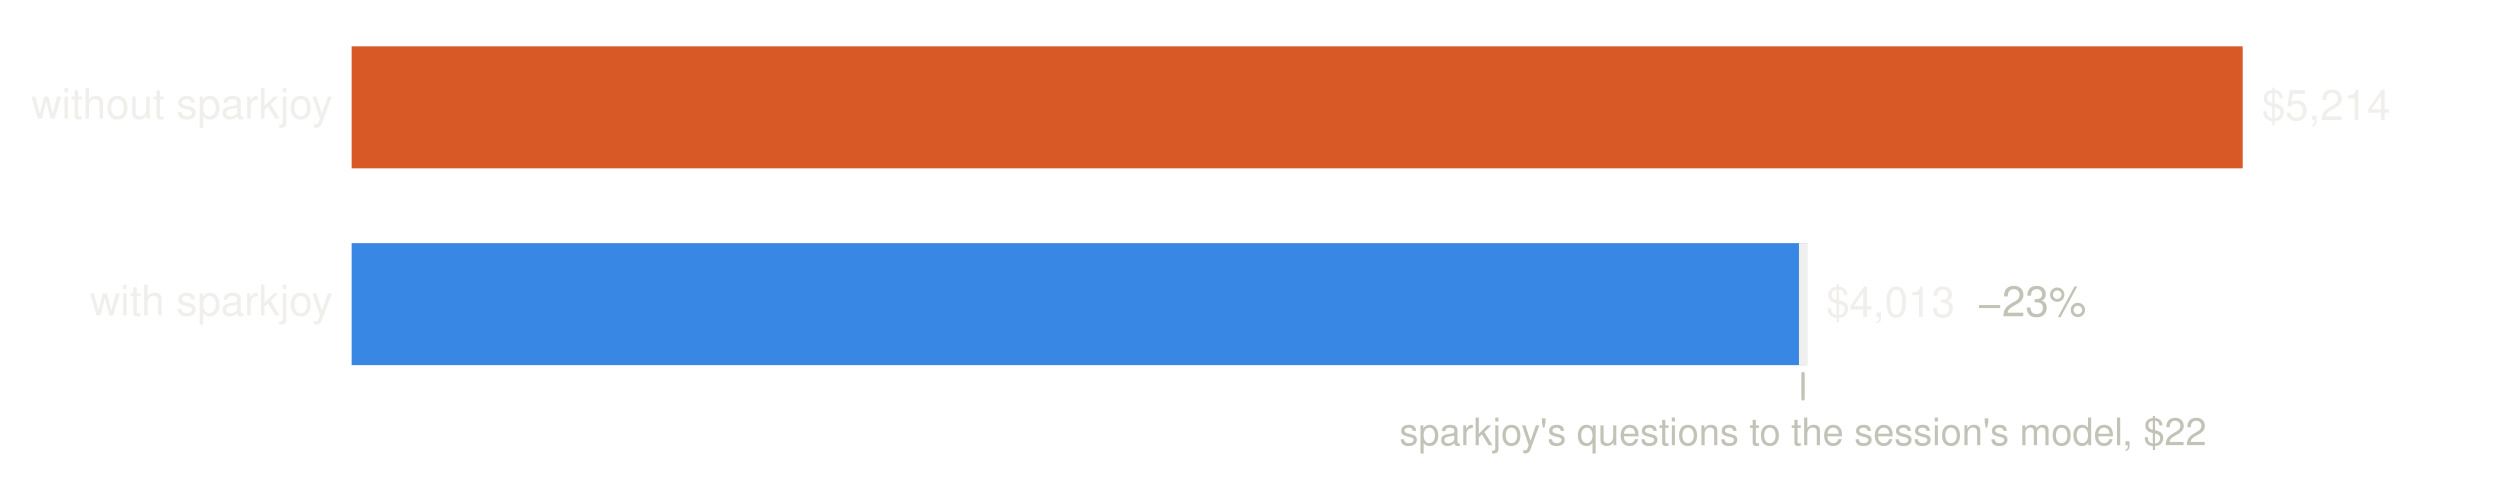
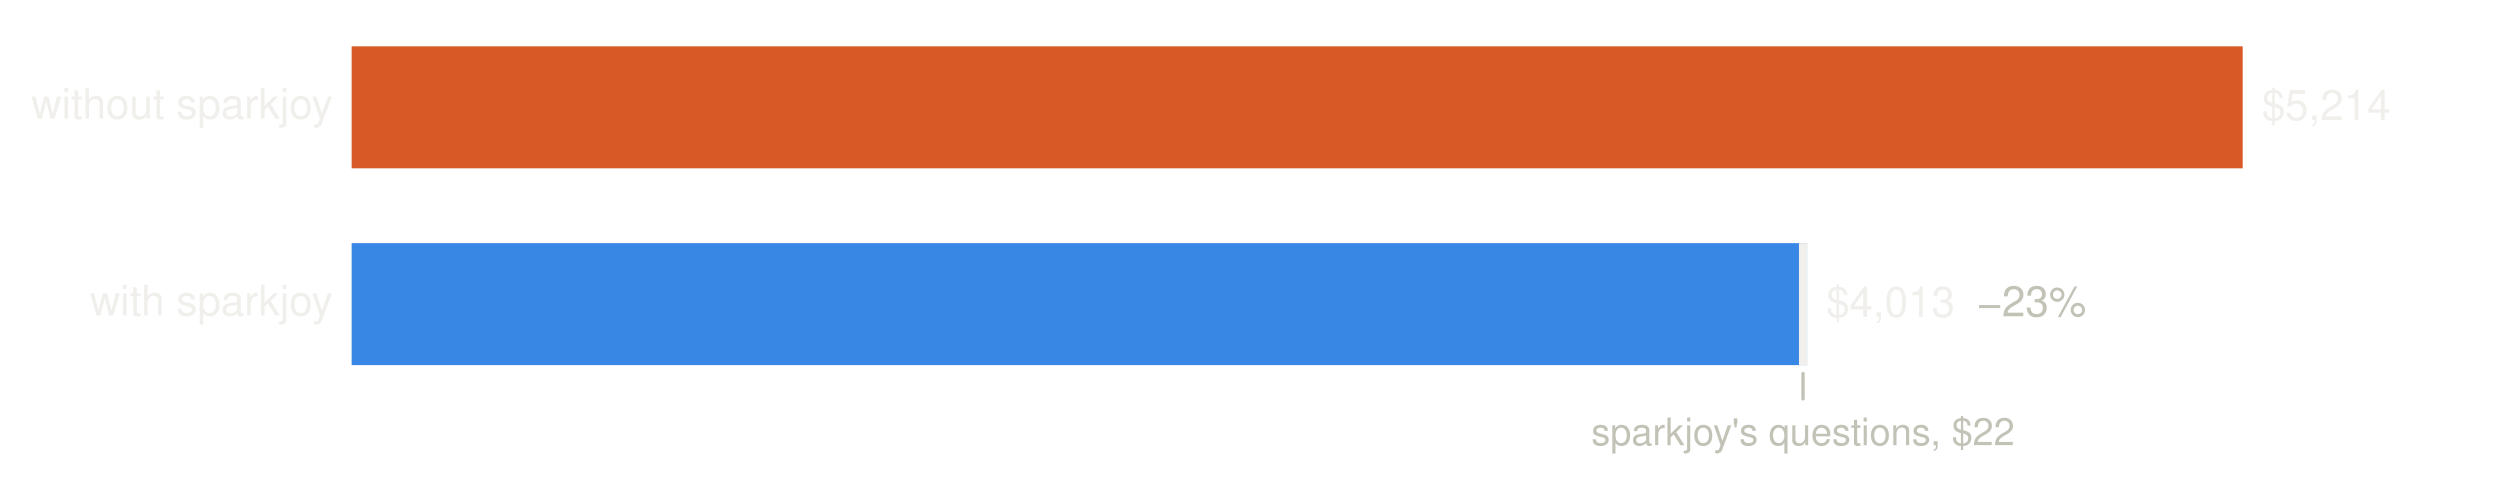
<svg xmlns="http://www.w3.org/2000/svg" width="592.779pt" height="114.689pt" viewBox="0 0 592.779 114.689" version="1.1">
  <defs>
    <style type="text/css">*{stroke-linejoin: round; stroke-linecap: butt}</style>
  </defs>
  <g id="figure_1">
    <g id="patch_1">
      <path d="M 0 114.689  L 592.779 114.689  L 592.779 0  L 0 0  L 0 114.689  z " style="fill: none" />
    </g>
    <g id="axes_1">
      <g id="patch_2">
        <path d="M 83.379 90.36  L 585.579 90.36  L 585.579 7.2  L 83.379 7.2  L 83.379 90.36  z " style="fill: none" />
      </g>
      <g id="matplotlib.axis_1" />
      <g id="matplotlib.axis_2" />
      <g id="patch_3">
        <path d="M 83.379 39.913  L 531.772 39.913  L 531.772 10.98  L 83.379 10.98  z " clip-path="url(#p7affcfe0d5)" style="fill: #d95926" />
      </g>
      <g id="patch_4">
        <path d="M 83.379 86.58  L 428.481 86.58  L 428.481 57.647  L 83.379 57.647  z " clip-path="url(#p7affcfe0d5)" style="fill: #3987e5" />
      </g>
      <g id="patch_5">
        <path d="M 426.557 86.58  L 428.481 86.58  L 428.481 57.647  L 426.557 57.647  z " clip-path="url(#p7affcfe0d5)" style="fill: #f0efec" />
      </g>
      <g id="text_1">
        <text style="font-size: 10px; font-family: 'Helvetica', 'Arial', 'DejaVu Sans'; text-anchor: end; fill: #f0efec" x="78.895" y="28.125" transform="rotate(-0 78.89531 28.12479)">without sparkjoy</text>
      </g>
      <g id="text_2">
        <text style="font-size: 10px; font-family: 'Helvetica', 'Arial', 'DejaVu Sans'; text-anchor: start; fill: #f0efec" x="536.256" y="28.474" transform="rotate(-0 536.256 28.4744)">$5,214</text>
      </g>
      <g id="text_3">
        <text style="font-size: 10px; font-family: 'Helvetica', 'Arial', 'DejaVu Sans'; text-anchor: end; fill: #f0efec" x="78.895" y="74.791" transform="rotate(-0 78.89531 74.79146)">with sparkjoy</text>
      </g>
      <g id="text_4">
        <text style="font-size: 10px; font-family: 'Helvetica', 'Arial', 'DejaVu Sans'; text-anchor: start; fill: #f0efec" x="432.965" y="75.141" transform="rotate(-0 432.9646 75.14107)">$4,013</text>
      </g>
      <g id="text_5">
        <text style="font-size: 10px; font-family: 'Helvetica', 'Arial', 'DejaVu Sans'; text-anchor: start; fill: #c3c2b7" x="468.836" y="75.014" transform="rotate(-0 468.836 75.01372)">−23%</text>
      </g>
      <g id="patch_6">
        <path d="M 427.519 94.582  Q 427.519 91.579 427.519 88.577  " style="fill: none; stroke: #c3c2b7; stroke-width: 0.8; stroke-linecap: round" />
      </g>
      <g id="text_6">
-         <text style="font-size: 9px; font-family: 'Helvetica', 'Arial', 'DejaVu Sans'; text-anchor: middle; fill: #c3c2b7" x="427.519" y="105.559" transform="rotate(-0 427.5189 105.5592)">sparkjoy's questions to the session's model, $22</text>
+         <text style="font-size: 9px; font-family: 'Helvetica', 'Arial', 'DejaVu Sans'; text-anchor: middle; fill: #c3c2b7" x="427.519" y="105.559" transform="rotate(-0 427.5189 105.5592)">sparkjoy's questions, $22</text>
      </g>
    </g>
  </g>
  <defs>
    <clipPath id="p7affcfe0d5">
      <rect x="83.379" y="7.2" width="502.2" height="83.16" />
    </clipPath>
  </defs>
</svg>
